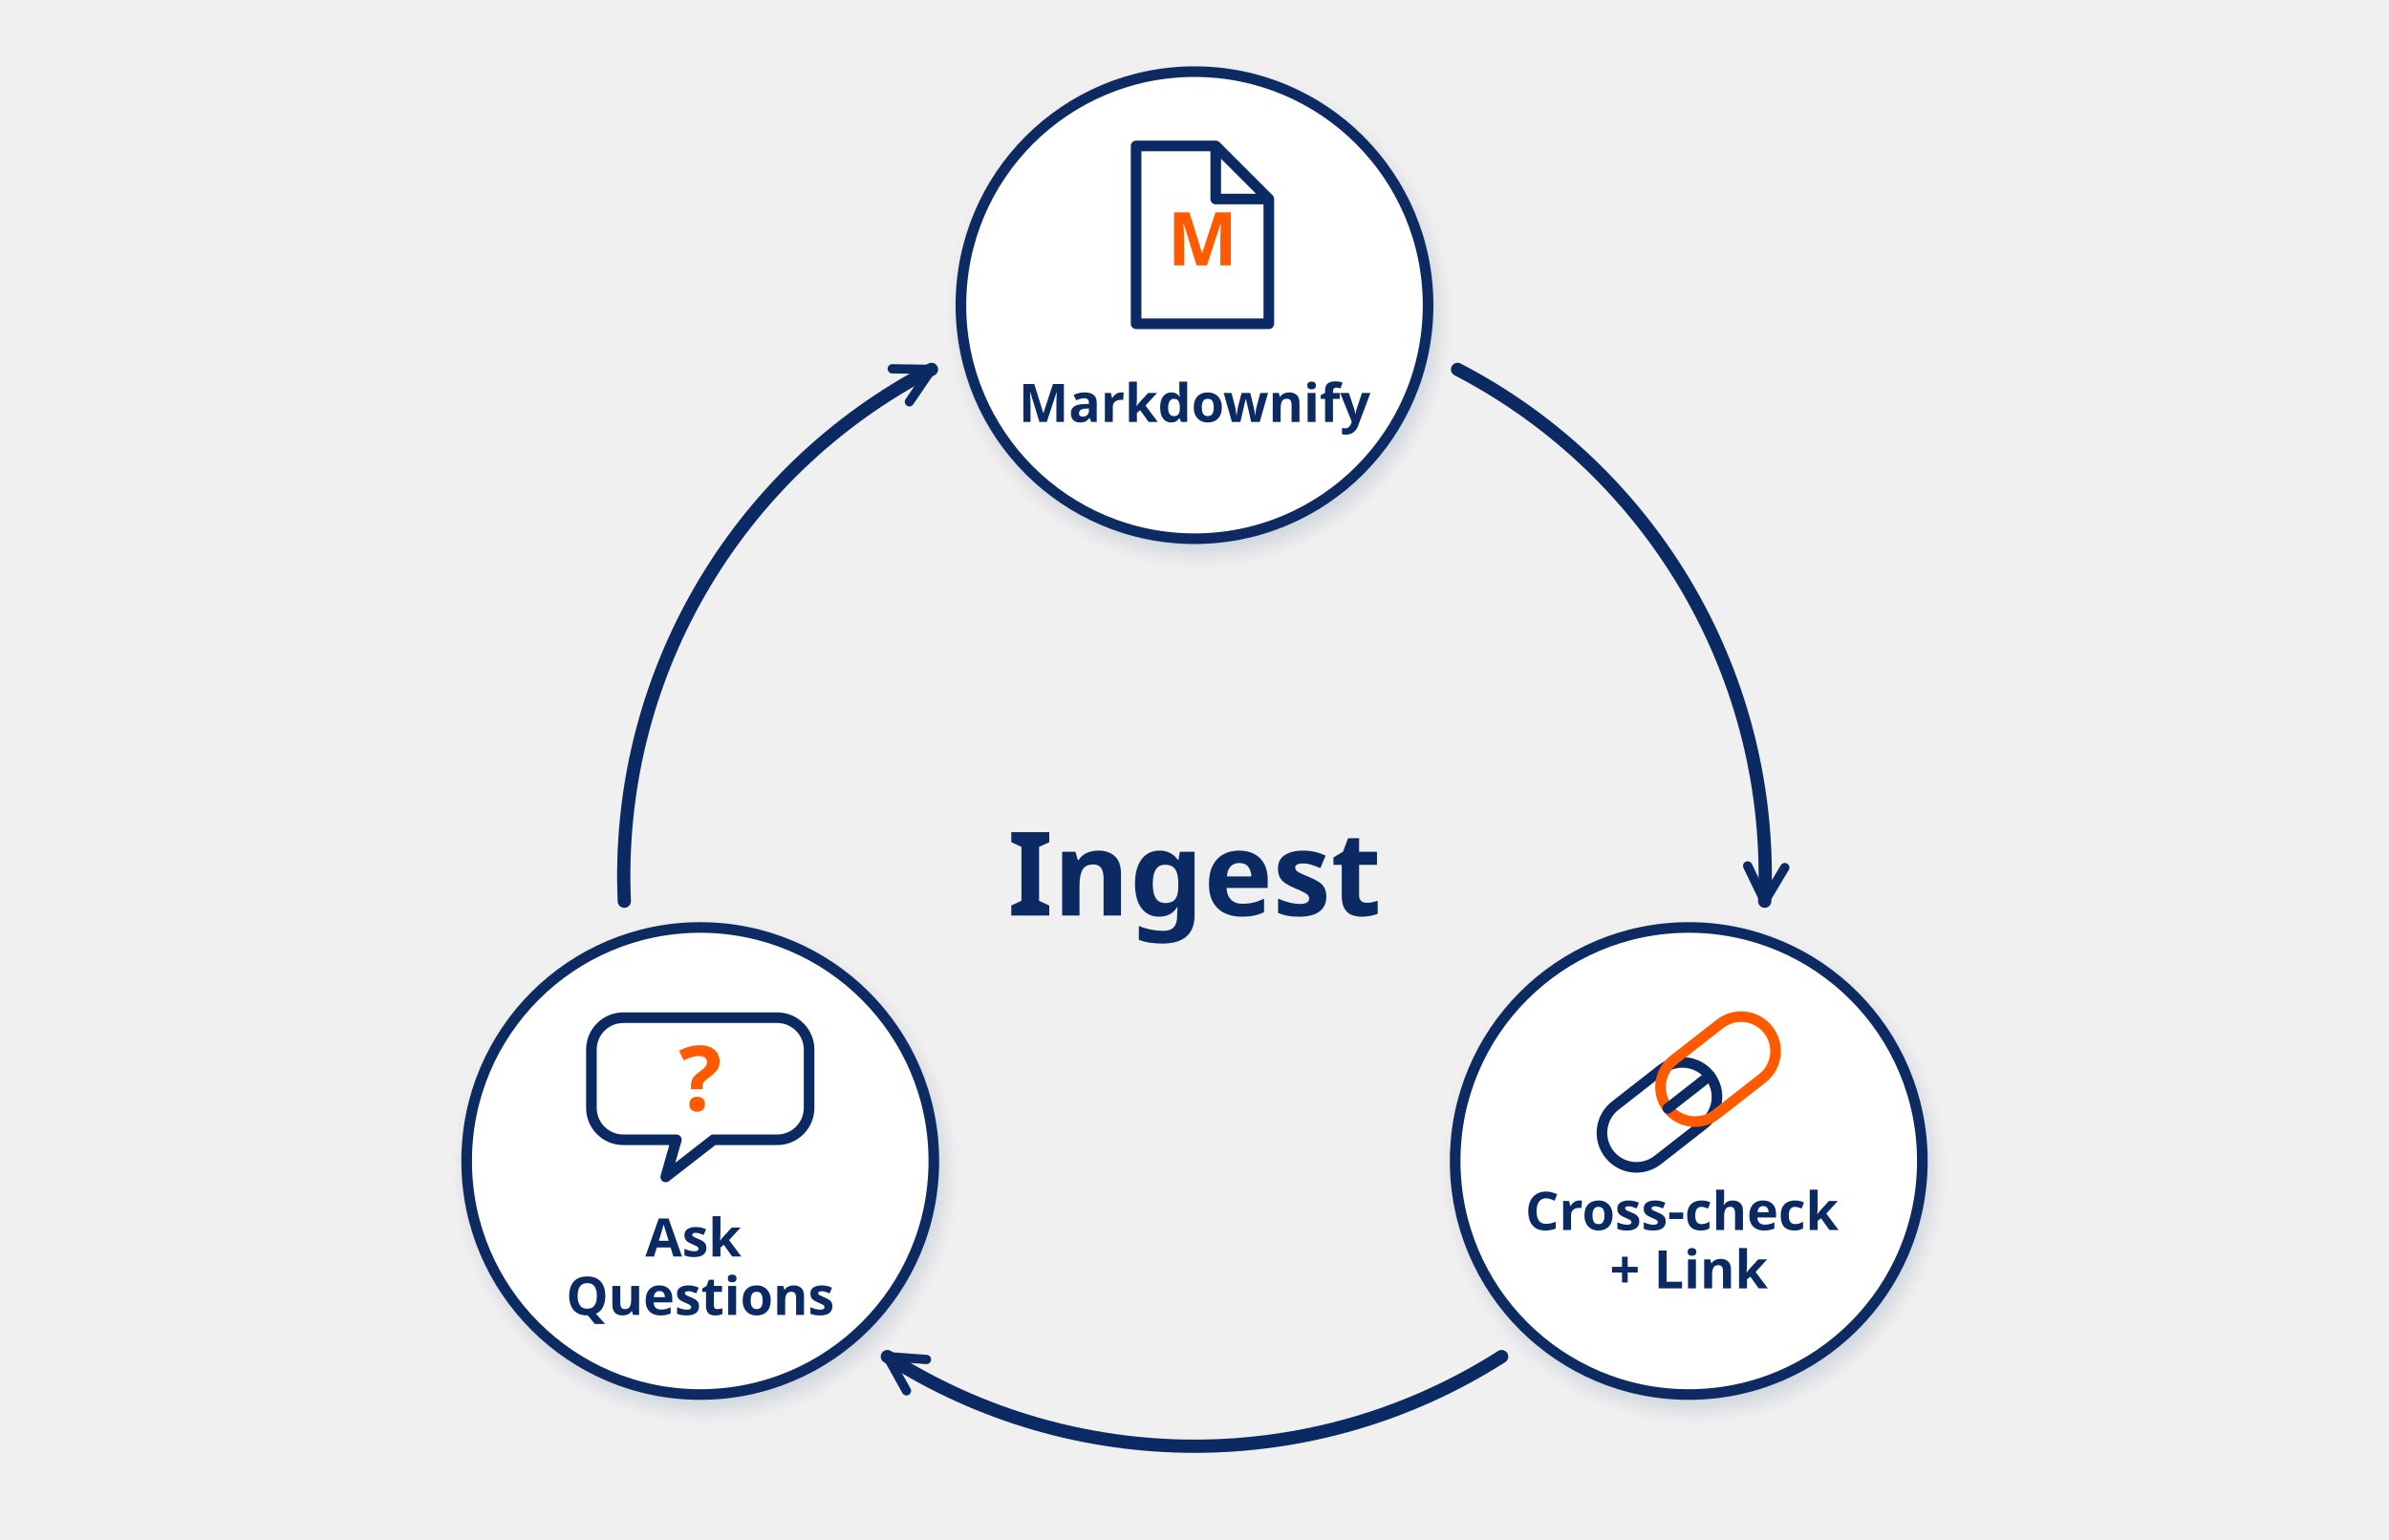
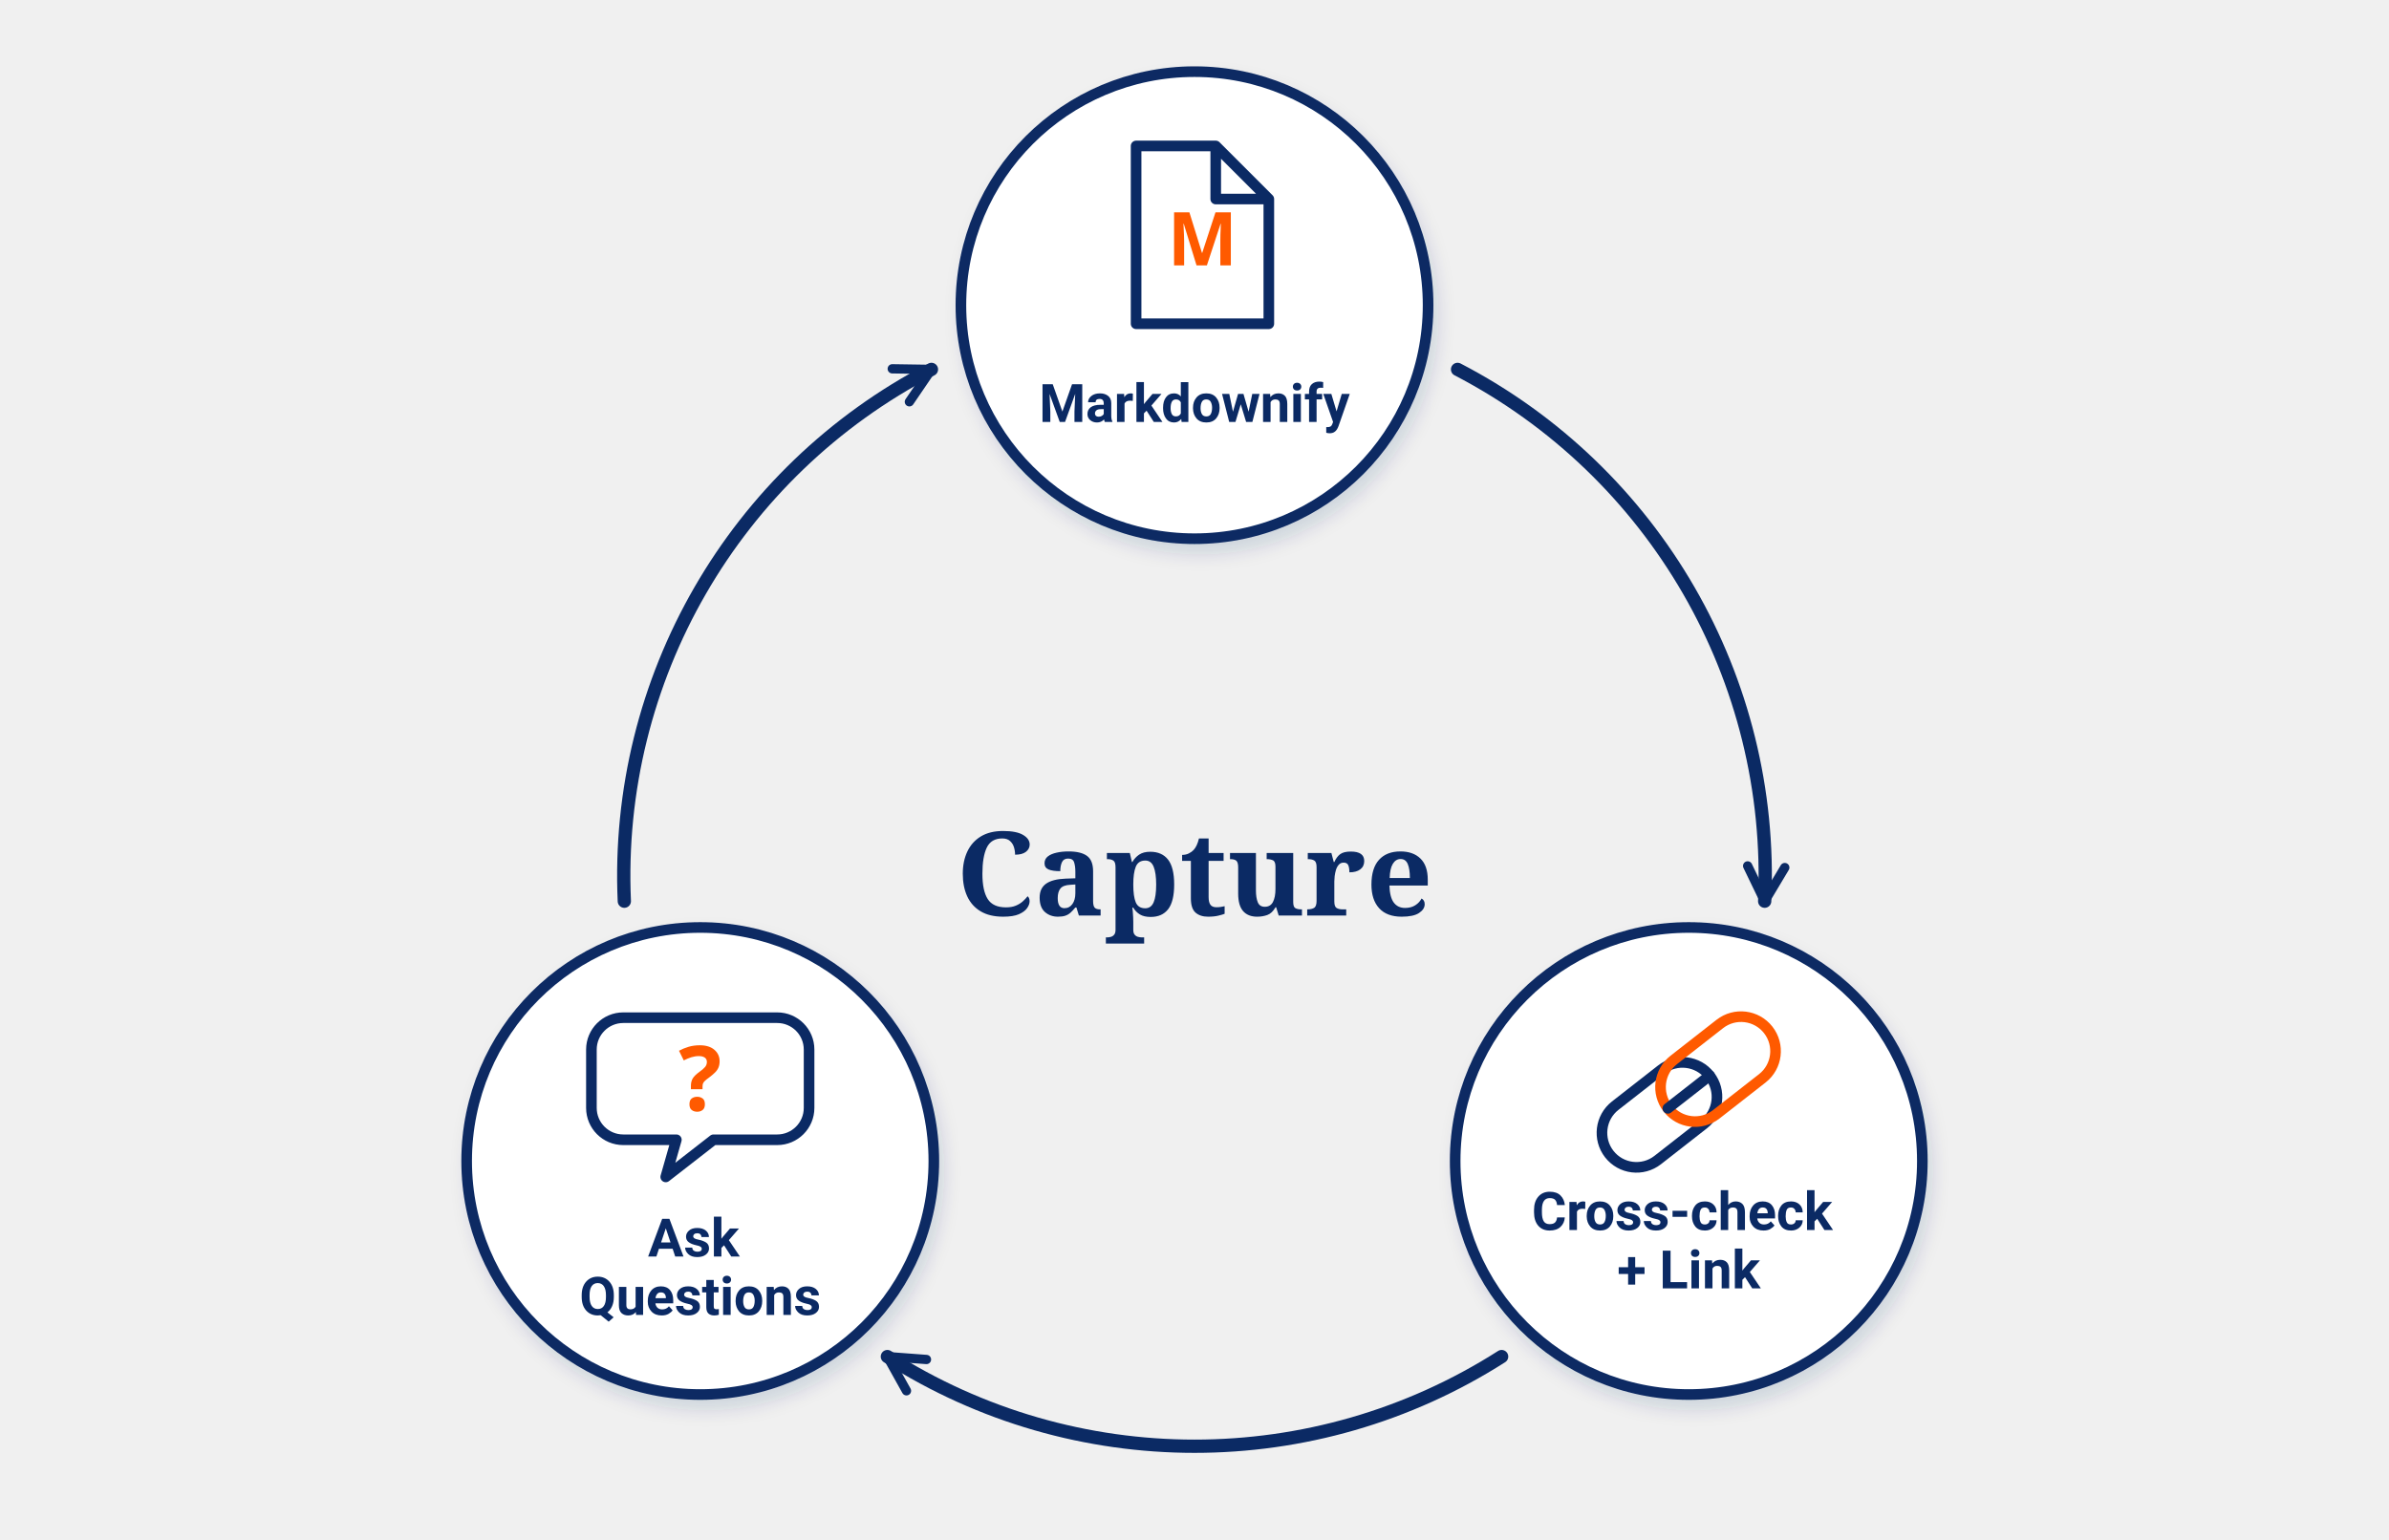
<svg xmlns="http://www.w3.org/2000/svg" width="900" height="580" viewBox="0 0 900 580" role="img" aria-labelledby="t">
  <defs>
    <marker id="arrow" markerWidth="18" markerHeight="18" refX="15" refY="9" orient="auto" markerUnits="userSpaceOnUse" viewBox="0 0 18 18">
      <path d="M2 2 L15 9 L2 16" fill="none" stroke="#0b2a64" stroke-width="3.5" stroke-linecap="round" stroke-linejoin="round" />
    </marker>
    <filter id="shadow" x="-30%" y="-30%" width="160%" height="160%">
      <feDropShadow dx="2" dy="4" stdDeviation="3" flood-color="#0b2a64" flood-opacity=".14" />
    </filter>
    <style>
      .flow{fill:none;stroke:#0b2a64;stroke-width:5;stroke-linecap:round;stroke-linejoin:round;marker-end:url(#arrow)}
      .node{fill:#fff;stroke:#0b2a64;stroke-width:4;filter:url(#shadow)}
      .icon{fill:none;stroke:#0b2a64;stroke-width:4;stroke-linecap:round;stroke-linejoin:round}
      .accent{fill:none;stroke:#ff5a00;stroke-width:4;stroke-linecap:round;stroke-linejoin:round}
-       .label{fill:#0b2a64;font-family:"Arial Rounded MT Bold","Comic Sans MS",sans-serif;font-size:20px;font-weight:700;text-anchor:middle}
-       .loop-name{fill:#0b2a64;font-family:"Arial Rounded MT Bold","Comic Sans MS",sans-serif;font-size:44px;font-weight:700;text-anchor:middle}
+       .label{fill:#0b2a64;font-family:"Atkinson Hyperlegible Next","Atkinson Hyperlegible",-apple-system,"Segoe UI",Roboto,sans-serif;font-size:20px;font-weight:700;text-anchor:middle}
+       .loop-name{fill:#0b2a64;font-family:"Libre Caslon Text","Iowan Old Style",Georgia,serif;font-size:44px;font-weight:700;text-anchor:middle}
    </style>
  </defs>
  <path class="flow" d="M549.1 139.2 A215 215 0 0 1 664.8 339.6" />
  <path class="flow" d="M565.7 511.2 A215 215 0 0 1 334.3 511.2" />
  <path class="flow" d="M235.2 339.6 A215 215 0 0 1 350.9 139.2" />
-   <text class="loop-name" x="450" y="345">Ingest</text>
+   <text class="loop-name" x="450" y="345">Capture</text>
  <g transform="translate(450.0 115.0)">
    <circle class="node" r="88" />
    <g transform="translate(0 -12)">
      <path class="icon" d="M-22 -48 h30 l20 20 v47 h-50 z M8 -48 v20 h20" />
-       <text x="3" y="-3" fill="#ff5a00" font-family="Arial Rounded MT Bold, sans-serif" font-size="28" font-weight="800" text-anchor="middle">M</text>
+       <text x="3" y="-3" fill="#ff5a00" font-family="Atkinson Hyperlegible Next, sans-serif" font-size="28" font-weight="800" text-anchor="middle">M</text>
    </g>
    <text class="label" y="44" font-size="16">Markdownify</text>
  </g>
  <g transform="translate(636.2 437.5)">
    <circle class="node" r="88" />
    <g transform="translate(0 -26) rotate(-38)">
      <rect class="icon" x="-38" y="-13" width="48" height="26" rx="13" />
      <rect class="accent" x="-10" y="-13" width="48" height="26" rx="13" />
      <path class="icon" d="M-10 0 h20" />
    </g>
    <text class="label" y="26" font-size="18">
      <tspan x="0">Cross-check</tspan>
      <tspan x="0" dy="22">+ Link</tspan>
    </text>
  </g>
  <g transform="translate(263.8 437.5)">
    <circle class="node" r="88" />
    <g transform="translate(0 -6)">
      <path class="icon" d="M-29 -48 h58 a12 12 0 0 1 12 12 v22 a12 12 0 0 1-12 12 h-24 l-18 14 4-14 h-20 a12 12 0 0 1-12-12 v-22 a12 12 0 0 1 12-12 z" />
-       <text x="0" y="-13" fill="#ff5a00" font-family="Arial Rounded MT Bold, sans-serif" font-size="34" font-weight="800" text-anchor="middle">?</text>
+       <text x="0" y="-13" fill="#ff5a00" font-family="Atkinson Hyperlegible Next, sans-serif" font-size="34" font-weight="800" text-anchor="middle">?</text>
    </g>
    <text class="label" y="36" font-size="18">
      <tspan x="0">Ask</tspan>
      <tspan x="0" dy="22">Questions</tspan>
    </text>
  </g>
</svg>
